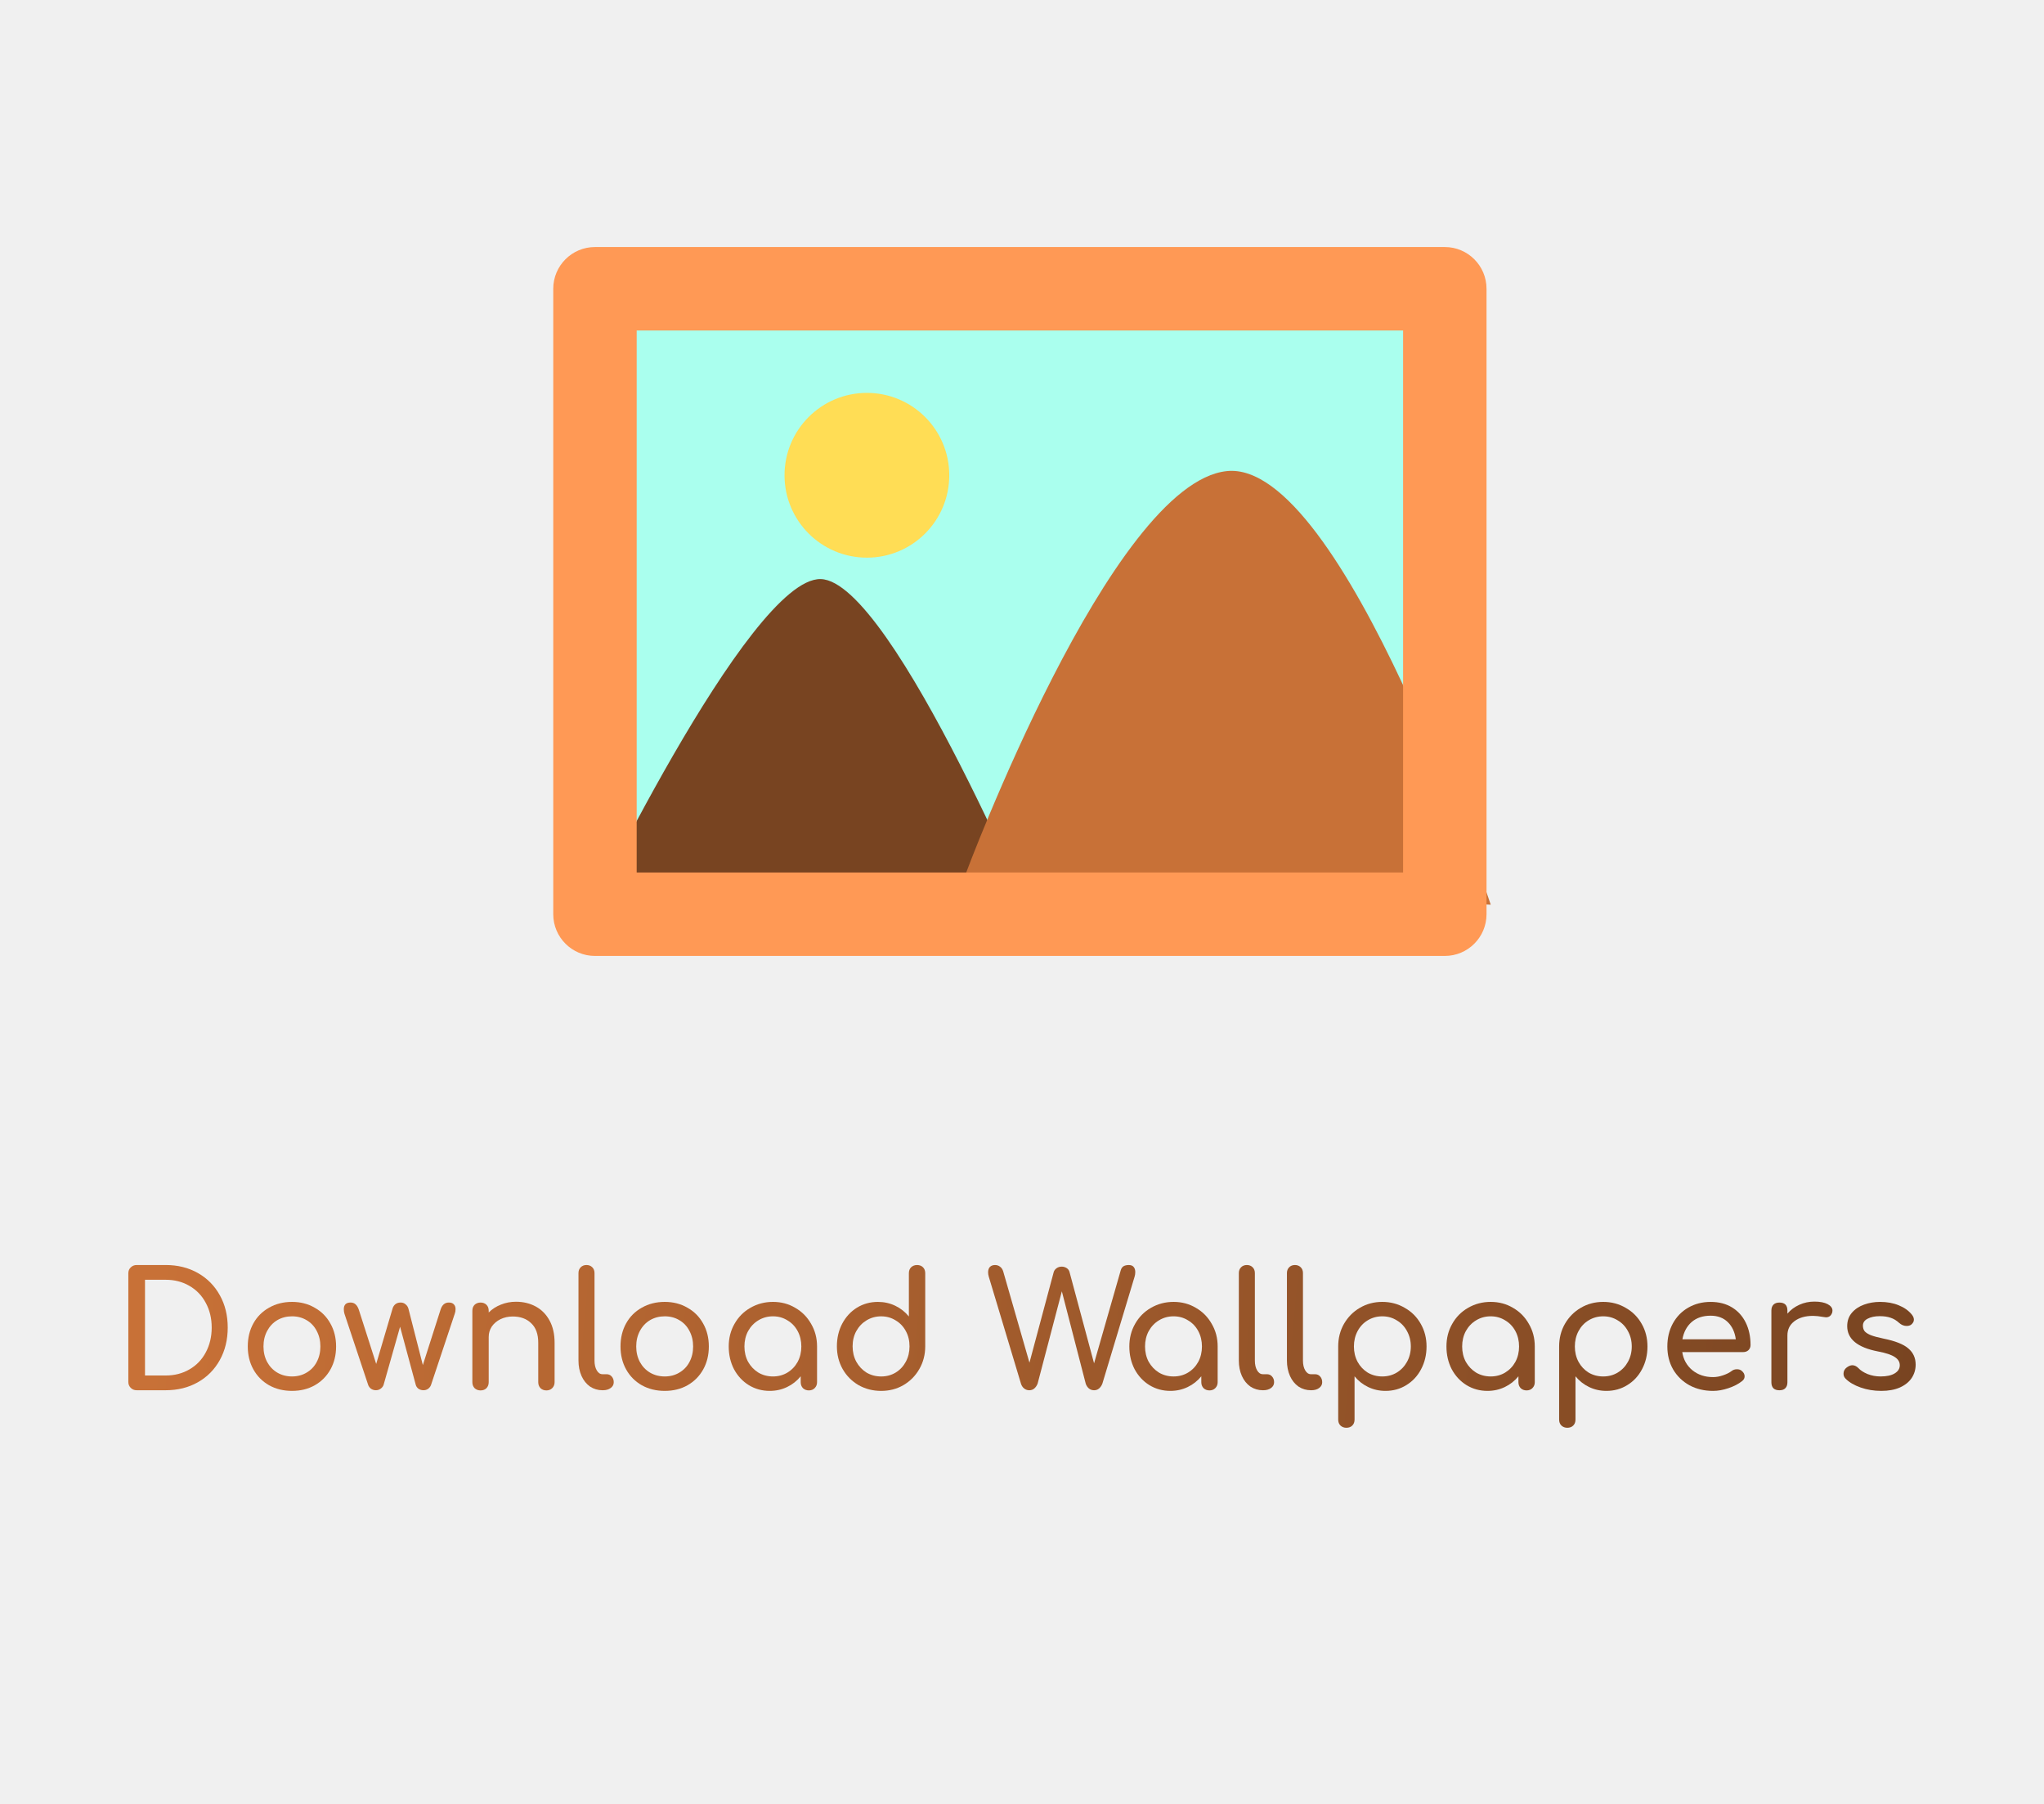
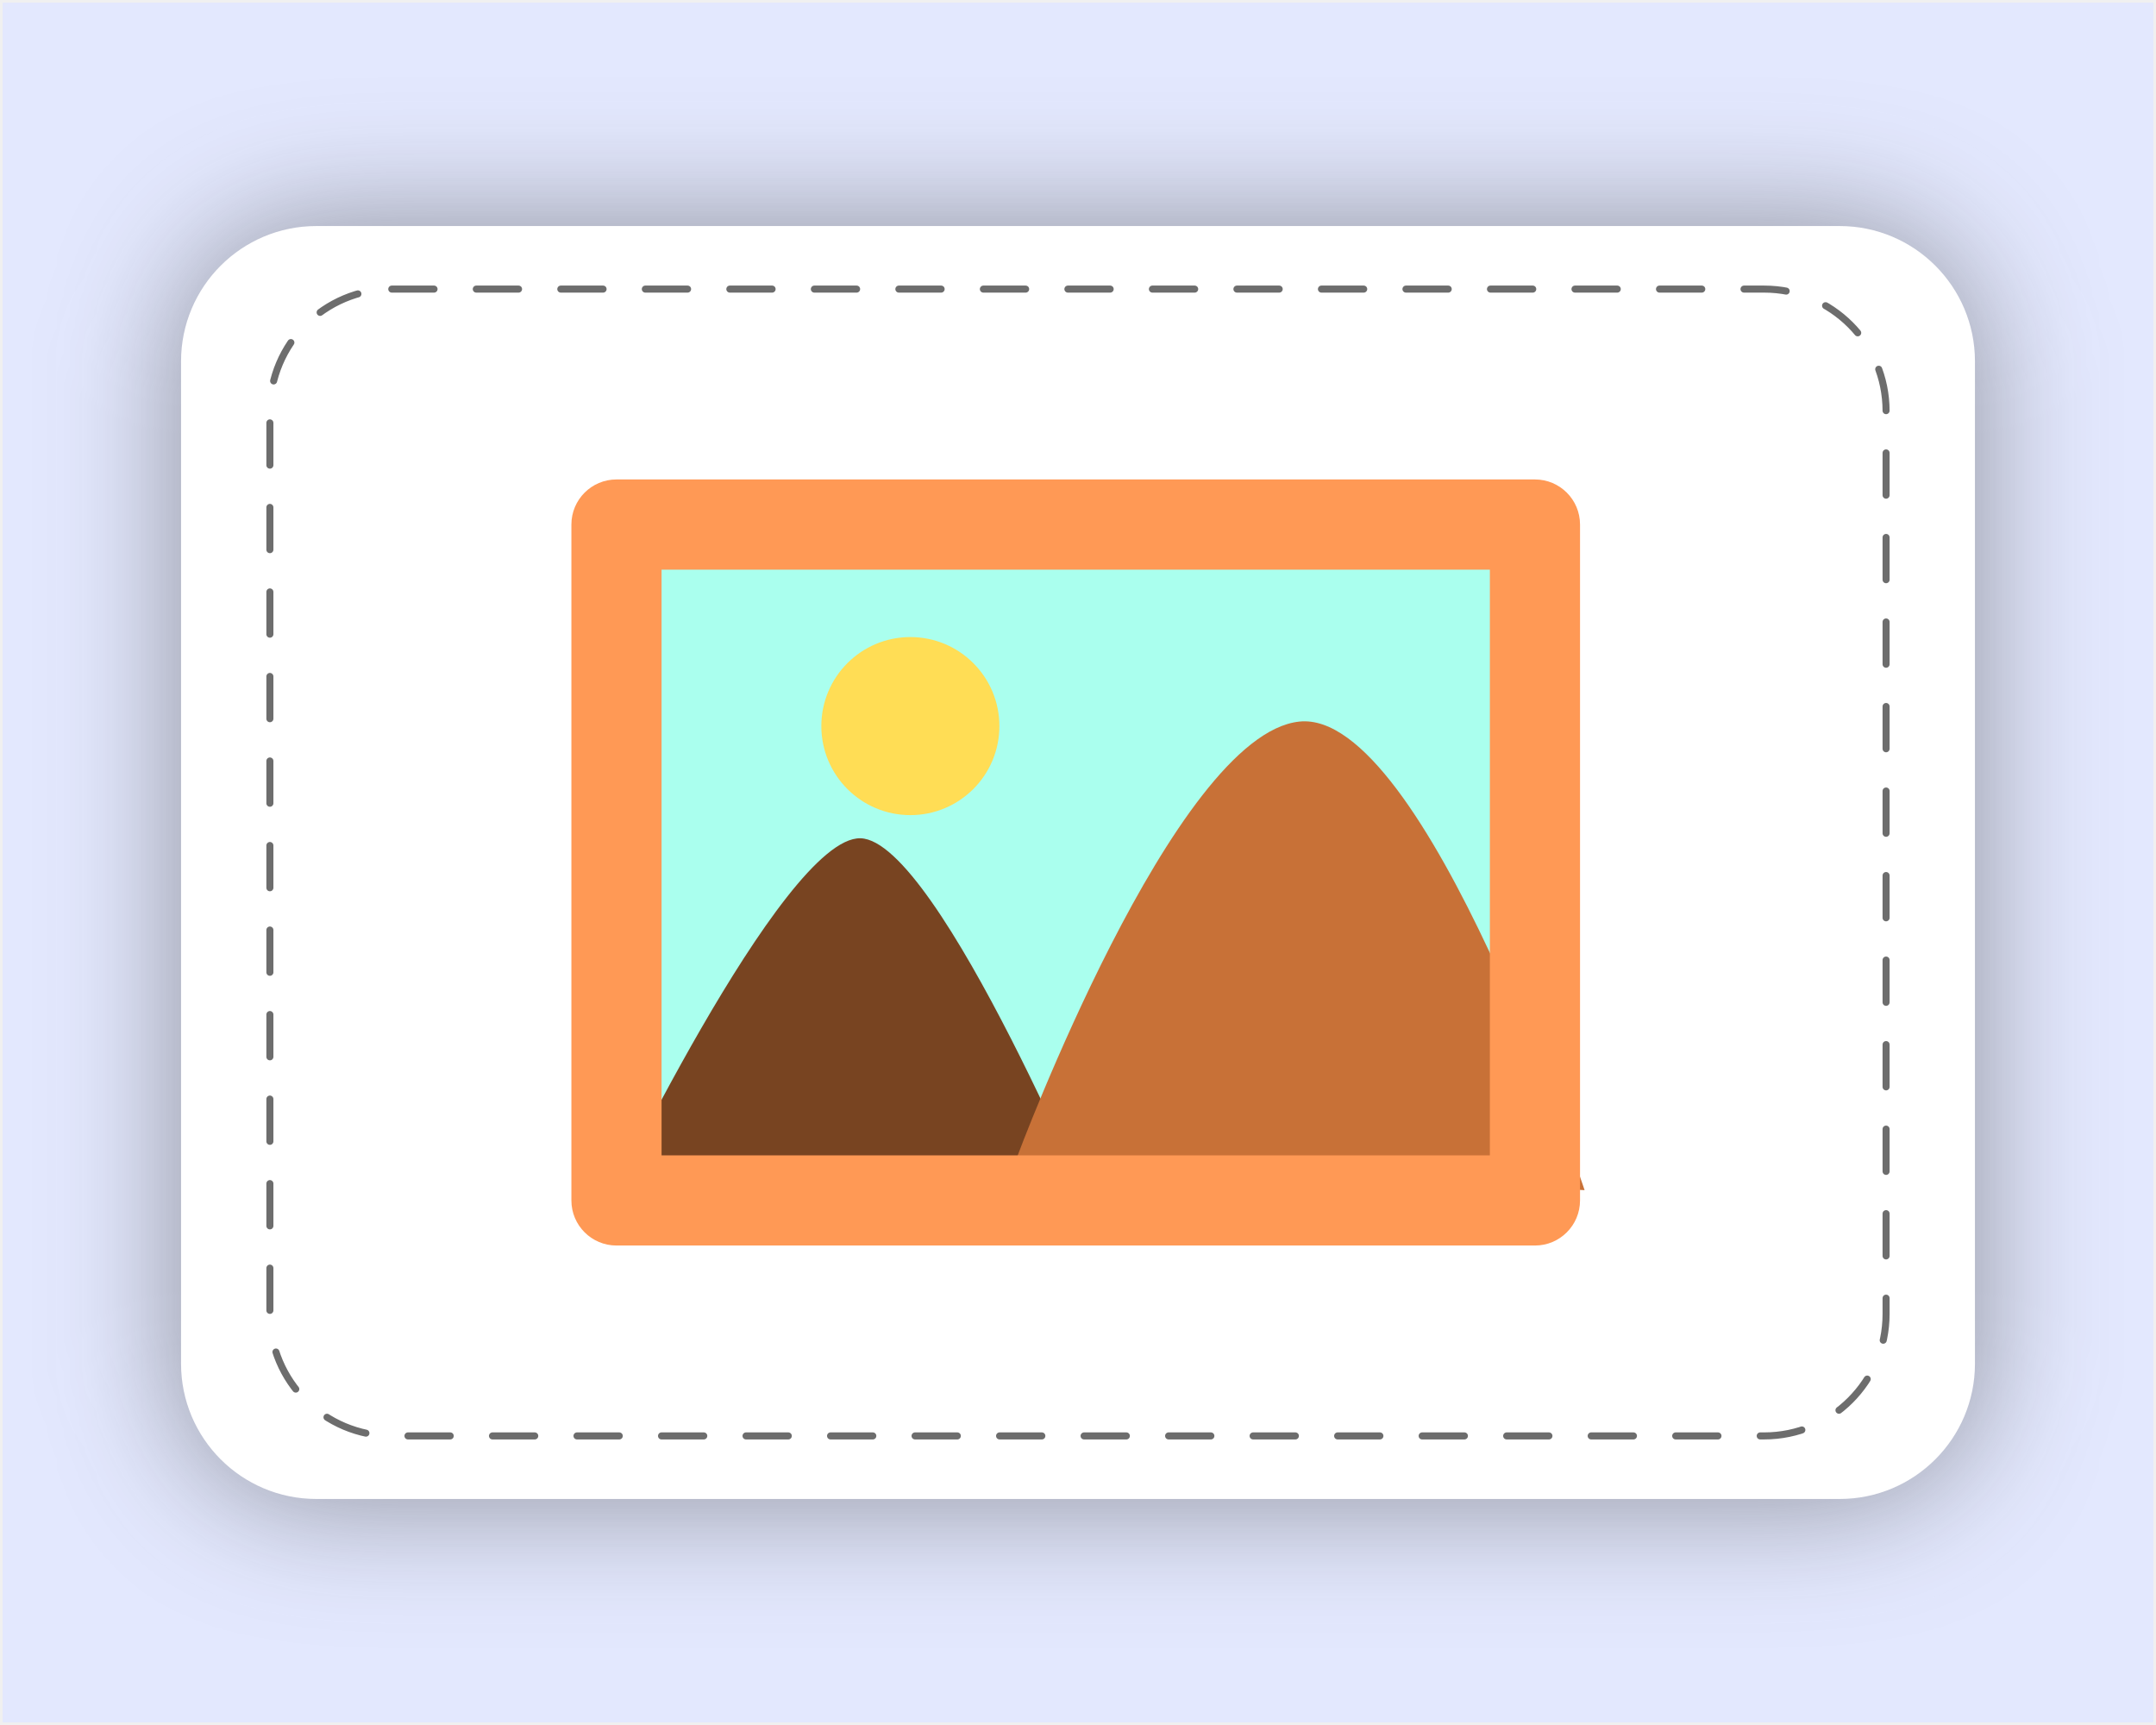
- <svg xmlns="http://www.w3.org/2000/svg" width="544" height="480" version="1.1" viewBox="0 0 544 480">
+ <svg xmlns="http://www.w3.org/2000/svg" id="SVGRoot" width="720px" height="576px" version="1.1" viewBox="0 0 720 576" xml:space="preserve">
  <defs>
-     <linearGradient id="linearGradient11007" x1="509.96" x2="42.112" y1="377.92" y2="334.24" gradientUnits="userSpaceOnUse">
-       <stop stop-color="#784421" offset="0" />
-       <stop stop-color="#c87137" offset="1" />
-     </linearGradient>
+     <filter id="filter1524" x="-.088" y="-.124" width="1.176" height="1.248" color-interpolation-filters="sRGB">
+       <feFlood flood-color="rgb(56,56,56)" flood-opacity=".498" result="flood" />
+       <feComposite in="flood" in2="SourceGraphic" operator="in" result="composite1" />
+       <feGaussianBlur in="composite1" result="blur" stdDeviation="21.944" />
+       <feOffset dx="0" dy="0" result="offset" />
+       <feComposite in="SourceGraphic" in2="offset" result="composite2" />
+     </filter>
  </defs>
-   <g transform="matrix(.73526 0 0 .73526 78.028 31.991)">
-     <rect x="106.97" y="63.168" width="313.8" height="219.13" fill="#afe" />
-     <path d="m103.86 293.9s60.907-128.44 87.092-127.84c26.186 0.597 81.308 133.99 81.308 133.99z" fill="#784421" />
-     <path d="m433.49 283.9s-53.576-161.34-95.541-156.92-94.619 146.03-94.619 146.03z" fill="#c87137" />
-     <path d="m109.24 45.893a15.102 15.102 0 0 0-15.1 15.1v226.35a15.102 15.102 0 0 0 15.1 15.1h307.62a15.102 15.102 0 0 0 15.1-15.1v-226.35a15.102 15.102 0 0 0-15.1-15.1zm15.1 30.199h277.42v196.15h-277.42z" color="#000000" fill="#f95" fill-rule="evenodd" stroke-linejoin="round" style="-inkscape-stroke:none" />
-     <circle cx="207.67" cy="128.49" r="29.816" fill="#fd5" />
-   </g>
-   <g fill="url(#linearGradient11007)" aria-label="Download Wallpapers">
-     <path d="m36.373 369.93q-0.939 0-1.579-0.64t-0.64-1.579v-28.885q0-0.981 0.64-1.579 0.64-0.64 1.579-0.64h7.723q4.821 0 8.576 2.133 3.755 2.133 5.845 5.931 2.091 3.755 2.091 8.576 0 4.821-2.091 8.619-2.091 3.797-5.845 5.931-3.755 2.133-8.576 2.133zm7.723-3.925q3.541 0 6.315-1.621 2.816-1.621 4.352-4.523 1.579-2.944 1.579-6.613 0-3.669-1.579-6.571-1.536-2.901-4.352-4.523-2.773-1.621-6.315-1.621h-5.504v25.472z" />
-     <path d="m77.717 370.1q-3.413 0-6.101-1.493-2.688-1.536-4.181-4.224-1.493-2.688-1.493-6.101 0-3.456 1.493-6.144 1.493-2.688 4.181-4.181 2.688-1.536 6.101-1.536 3.371 0 6.016 1.536 2.688 1.493 4.181 4.181 1.536 2.688 1.536 6.144 0 3.413-1.493 6.101-1.493 2.688-4.181 4.224-2.645 1.493-6.059 1.493zm0-3.84q2.176 0 3.883-1.024 1.749-1.024 2.688-2.816 0.981-1.835 0.981-4.139t-0.981-4.139q-0.939-1.835-2.688-2.859-1.707-1.024-3.883-1.024-2.176 0-3.925 1.024-1.707 1.024-2.688 2.859t-0.981 4.139 0.981 4.139q0.981 1.792 2.688 2.816 1.749 1.024 3.925 1.024z" />
-     <path d="m119.45 346.59q0.896 0 1.323 0.469 0.469 0.469 0.469 1.28 0 0.683-0.213 1.237l-6.315 18.944q-0.213 0.597-0.768 1.024-0.555 0.384-1.237 0.384-0.725 0-1.323-0.384-0.555-0.427-0.725-1.024l-4.181-15.488-4.395 15.488q-0.213 0.597-0.811 1.024-0.555 0.384-1.237 0.384-0.683 0-1.28-0.384-0.555-0.427-0.768-1.024l-6.315-18.944q-0.171-0.555-0.171-1.195 0-1.792 1.792-1.792 0.811 0 1.323 0.469 0.555 0.469 0.896 1.493l4.608 14.379 4.352-14.72q0.213-0.725 0.725-1.152 0.555-0.469 1.408-0.469 0.811 0 1.323 0.469 0.555 0.427 0.768 1.152l3.84 15.019 4.693-14.677q0.597-1.963 2.219-1.963z" />
-     <path d="m137.32 346.38q2.944 0 5.291 1.28t3.669 3.755q1.323 2.432 1.323 5.888v10.496q0 0.939-0.64 1.579-0.597 0.597-1.536 0.597-0.939 0-1.579-0.597-0.597-0.64-0.597-1.579v-10.496q0-3.456-1.877-5.205-1.835-1.792-4.907-1.792-1.792 0-3.285 0.725-1.451 0.725-2.304 1.963-0.811 1.237-0.811 2.773v12.032q0 0.939-0.597 1.579-0.597 0.597-1.579 0.597-0.939 0-1.579-0.597-0.597-0.64-0.597-1.579v-19.029q0-0.981 0.597-1.579 0.64-0.597 1.579-0.597 0.981 0 1.579 0.597 0.597 0.597 0.597 1.579v0.469q1.365-1.365 3.243-2.091 1.877-0.768 4.011-0.768z" />
-     <path d="m160.36 369.93q-1.835 0-3.328-0.981-1.451-1.024-2.261-2.816-0.811-1.835-0.811-4.096v-23.296q0-0.939 0.597-1.536 0.597-0.597 1.536-0.597 0.939 0 1.536 0.597 0.597 0.597 0.597 1.536v23.296q0 1.579 0.597 2.603 0.597 1.024 1.536 1.024h1.067q0.853 0 1.365 0.597 0.555 0.597 0.555 1.536t-0.811 1.536q-0.811 0.597-2.091 0.597z" />
-     <path d="m176.92 370.1q-3.413 0-6.101-1.493-2.688-1.536-4.181-4.224-1.493-2.688-1.493-6.101 0-3.456 1.493-6.144 1.493-2.688 4.181-4.181 2.688-1.536 6.101-1.536 3.371 0 6.016 1.536 2.688 1.493 4.181 4.181 1.536 2.688 1.536 6.144 0 3.413-1.493 6.101-1.493 2.688-4.181 4.224-2.645 1.493-6.059 1.493zm0-3.84q2.176 0 3.883-1.024 1.749-1.024 2.688-2.816 0.981-1.835 0.981-4.139t-0.981-4.139q-0.939-1.835-2.688-2.859-1.707-1.024-3.883-1.024t-3.925 1.024q-1.707 1.024-2.688 2.859t-0.981 4.139 0.981 4.139q0.981 1.792 2.688 2.816 1.749 1.024 3.925 1.024z" />
-     <path d="m205.72 346.42q3.285 0 5.931 1.579 2.688 1.536 4.224 4.267 1.579 2.688 1.579 6.016v9.515q0 0.939-0.64 1.579-0.597 0.597-1.536 0.597-0.939 0-1.579-0.597-0.597-0.64-0.597-1.579v-1.579q-1.493 1.835-3.627 2.859-2.133 1.024-4.608 1.024-3.072 0-5.589-1.536-2.475-1.536-3.925-4.224-1.408-2.731-1.408-6.059 0-3.328 1.536-6.016 1.536-2.731 4.224-4.267 2.731-1.579 6.016-1.579zm0 19.84q2.133 0 3.84-1.024 1.749-1.067 2.731-2.859 0.981-1.835 0.981-4.096 0-2.261-0.981-4.096-0.981-1.835-2.731-2.859-1.707-1.067-3.84-1.067-2.133 0-3.883 1.067-1.707 1.024-2.731 2.859-0.981 1.835-0.981 4.096 0 2.261 0.981 4.096 1.024 1.792 2.731 2.859 1.749 1.024 3.883 1.024z" />
-     <path d="m244.07 336.61q0.981 0 1.579 0.597 0.597 0.597 0.597 1.579v19.456q0 3.328-1.579 6.059-1.536 2.688-4.224 4.267-2.645 1.536-5.931 1.536-3.285 0-6.016-1.536-2.688-1.579-4.224-4.267-1.536-2.731-1.536-6.059t1.408-6.016q1.451-2.731 3.925-4.267 2.517-1.536 5.589-1.536 2.475 0 4.608 1.024 2.133 1.024 3.627 2.859v-11.52q0-0.981 0.597-1.579 0.64-0.597 1.579-0.597zm-9.557 29.653q2.133 0 3.84-1.024 1.749-1.067 2.731-2.901 0.981-1.835 0.981-4.096 0-2.261-0.981-4.053-0.981-1.835-2.731-2.859-1.707-1.067-3.84-1.067-2.133 0-3.883 1.067-1.707 1.024-2.731 2.859-0.981 1.792-0.981 4.053 0 2.261 0.981 4.096 1.024 1.835 2.731 2.901 1.749 1.024 3.883 1.024z" />
-     <path d="m300.44 336.61q0.853 0 1.28 0.512 0.427 0.512 0.427 1.365 0 0.64-0.171 1.195l-8.576 28.459q-0.299 0.811-0.896 1.323-0.555 0.469-1.323 0.469t-1.365-0.469q-0.597-0.512-0.853-1.28l-6.357-24.576-6.443 24.533q-0.299 0.811-0.896 1.323-0.555 0.469-1.323 0.469t-1.365-0.469q-0.597-0.469-0.853-1.28l-8.576-28.501q-0.171-0.555-0.171-1.152 0-0.896 0.469-1.408 0.512-0.512 1.365-0.512 0.768 0 1.323 0.427 0.597 0.427 0.853 1.237l6.997 24.32 6.443-24.064q0.171-0.64 0.768-1.067 0.597-0.427 1.365-0.427 0.725 0 1.323 0.384 0.597 0.384 0.768 1.067l6.528 24.277 7.083-24.704q0.213-0.768 0.725-1.109 0.555-0.341 1.451-0.341z" />
-     <path d="m312.34 346.42q3.285 0 5.931 1.579 2.688 1.536 4.224 4.267 1.579 2.688 1.579 6.016v9.515q0 0.939-0.64 1.579-0.597 0.597-1.536 0.597-0.939 0-1.579-0.597-0.597-0.64-0.597-1.579v-1.579q-1.493 1.835-3.627 2.859-2.133 1.024-4.608 1.024-3.072 0-5.589-1.536-2.475-1.536-3.925-4.224-1.408-2.731-1.408-6.059 0-3.328 1.536-6.016 1.536-2.731 4.224-4.267 2.731-1.579 6.016-1.579zm0 19.84q2.133 0 3.84-1.024 1.749-1.067 2.731-2.859 0.981-1.835 0.981-4.096 0-2.261-0.981-4.096-0.981-1.835-2.731-2.859-1.707-1.067-3.84-1.067-2.133 0-3.883 1.067-1.707 1.024-2.731 2.859-0.981 1.835-0.981 4.096 0 2.261 0.981 4.096 1.024 1.792 2.731 2.859 1.749 1.024 3.883 1.024z" />
-     <path d="m336.11 369.93q-1.835 0-3.328-0.981-1.451-1.024-2.261-2.816-0.811-1.835-0.811-4.096v-23.296q0-0.939 0.597-1.536 0.597-0.597 1.536-0.597t1.536 0.597q0.597 0.597 0.597 1.536v23.296q0 1.579 0.597 2.603 0.597 1.024 1.536 1.024h1.067q0.853 0 1.365 0.597 0.555 0.597 0.555 1.536t-0.811 1.536q-0.811 0.597-2.091 0.597z" />
-     <path d="m348.91 369.93q-1.835 0-3.328-0.981-1.451-1.024-2.261-2.816-0.811-1.835-0.811-4.096v-23.296q0-0.939 0.597-1.536 0.597-0.597 1.536-0.597t1.536 0.597q0.597 0.597 0.597 1.536v23.296q0 1.579 0.597 2.603 0.597 1.024 1.536 1.024h1.067q0.853 0 1.365 0.597 0.555 0.597 0.555 1.536t-0.811 1.536q-0.811 0.597-2.091 0.597z" />
-     <path d="m367.89 346.42q3.285 0 5.973 1.579 2.731 1.536 4.267 4.267 1.536 2.688 1.536 6.016 0 3.328-1.451 6.059-1.408 2.688-3.925 4.224-2.475 1.536-5.547 1.536-2.475 0-4.608-1.024-2.133-1.024-3.627-2.859v11.52q0 0.981-0.597 1.579-0.597 0.597-1.579 0.597-0.939 0-1.579-0.597-0.597-0.597-0.597-1.579v-19.456q0-3.328 1.536-6.016 1.579-2.731 4.224-4.267 2.688-1.579 5.973-1.579zm0 19.84q2.133 0 3.84-1.024 1.749-1.067 2.731-2.859 1.024-1.835 1.024-4.096 0-2.261-1.024-4.096-0.981-1.835-2.731-2.859-1.707-1.067-3.84-1.067-2.133 0-3.883 1.067-1.707 1.024-2.688 2.859-0.981 1.835-0.981 4.096 0 2.261 0.981 4.096 0.981 1.792 2.688 2.859 1.749 1.024 3.883 1.024z" />
-     <path d="m396.74 346.42q3.285 0 5.931 1.579 2.688 1.536 4.224 4.267 1.579 2.688 1.579 6.016v9.515q0 0.939-0.64 1.579-0.597 0.597-1.536 0.597-0.939 0-1.579-0.597-0.597-0.64-0.597-1.579v-1.579q-1.493 1.835-3.627 2.859-2.133 1.024-4.608 1.024-3.072 0-5.589-1.536-2.475-1.536-3.925-4.224-1.408-2.731-1.408-6.059 0-3.328 1.536-6.016 1.536-2.731 4.224-4.267 2.731-1.579 6.016-1.579zm0 19.84q2.133 0 3.84-1.024 1.749-1.067 2.731-2.859 0.981-1.835 0.981-4.096 0-2.261-0.981-4.096-0.981-1.835-2.731-2.859-1.707-1.067-3.84-1.067-2.133 0-3.883 1.067-1.707 1.024-2.731 2.859-0.981 1.835-0.981 4.096 0 2.261 0.981 4.096 1.024 1.792 2.731 2.859 1.749 1.024 3.883 1.024z" />
-     <path d="m426.69 346.42q3.285 0 5.973 1.579 2.731 1.536 4.267 4.267 1.536 2.688 1.536 6.016 0 3.328-1.451 6.059-1.408 2.688-3.925 4.224-2.475 1.536-5.547 1.536-2.475 0-4.608-1.024-2.133-1.024-3.627-2.859v11.52q0 0.981-0.597 1.579-0.597 0.597-1.579 0.597-0.939 0-1.579-0.597-0.597-0.597-0.597-1.579v-19.456q0-3.328 1.536-6.016 1.579-2.731 4.224-4.267 2.688-1.579 5.973-1.579zm0 19.84q2.133 0 3.84-1.024 1.749-1.067 2.731-2.859 1.024-1.835 1.024-4.096 0-2.261-1.024-4.096-0.981-1.835-2.731-2.859-1.707-1.067-3.84-1.067-2.133 0-3.883 1.067-1.707 1.024-2.688 2.859-0.981 1.835-0.981 4.096 0 2.261 0.981 4.096 0.981 1.792 2.688 2.859 1.749 1.024 3.883 1.024z" />
-     <path d="m465.9 357.9q0 0.811-0.555 1.365-0.555 0.512-1.408 0.512h-16.213q0.469 2.987 2.688 4.821 2.261 1.835 5.504 1.835 1.28 0 2.645-0.469 1.408-0.469 2.304-1.152 0.597-0.469 1.408-0.469t1.28 0.427q0.768 0.64 0.768 1.451 0 0.768-0.683 1.28-1.451 1.152-3.627 1.877-2.133 0.725-4.096 0.725-3.499 0-6.272-1.493-2.773-1.536-4.352-4.224-1.536-2.688-1.536-6.101 0-3.413 1.451-6.101 1.493-2.731 4.096-4.224 2.645-1.536 5.973-1.536 3.285 0 5.675 1.451 2.389 1.451 3.669 4.053t1.28 5.973zm-10.624-7.808q-3.115 0-5.077 1.707-1.92 1.707-2.432 4.565h14.208q-0.384-2.859-2.133-4.565-1.749-1.707-4.565-1.707z" />
-     <path d="m482.88 346.34q2.261 0 3.541 0.683 1.28 0.683 1.28 1.707 0 0.299-0.043 0.427-0.384 1.365-1.707 1.365-0.213 0-0.64-0.085-1.707-0.299-2.773-0.299-3.072 0-4.949 1.408-1.877 1.408-1.877 3.797v12.459q0 1.024-0.555 1.579-0.512 0.555-1.579 0.555-1.024 0-1.579-0.512-0.555-0.555-0.555-1.621v-19.072q0-1.024 0.555-1.579t1.579-0.555q2.133 0 2.133 2.133v0.811q1.28-1.493 3.157-2.347 1.877-0.853 4.011-0.853z" />
-     <path d="m500.67 370.1q-2.901 0-5.461-0.896t-4.011-2.347q-0.555-0.555-0.555-1.323 0-1.024 0.853-1.664 0.811-0.597 1.493-0.597 0.853 0 1.621 0.768 0.811 0.896 2.432 1.579 1.621 0.64 3.456 0.64 2.432 0 3.755-0.811 1.365-0.811 1.365-2.176 0-1.323-1.323-2.176-1.323-0.896-4.48-1.493-8.192-1.579-8.192-6.741 0-2.091 1.237-3.541 1.237-1.451 3.243-2.176 2.005-0.725 4.267-0.725 2.773 0 4.949 0.896 2.219 0.896 3.499 2.475 0.555 0.683 0.555 1.365 0 0.725-0.725 1.323-0.469 0.341-1.195 0.341-1.109 0-2.005-0.811-1.067-0.981-2.261-1.365-1.195-0.427-2.901-0.427-1.963 0-3.243 0.683-1.237 0.64-1.237 1.835 0 0.853 0.427 1.451 0.427 0.555 1.621 1.067 1.195 0.469 3.456 0.939 4.651 0.939 6.571 2.603 1.963 1.664 1.963 4.309 0 1.963-1.067 3.584-1.067 1.579-3.157 2.517-2.048 0.896-4.949 0.896z" />
+   <rect x=".896" y=".896" width="718.21" height="574.21" fill="#e3e8fe" />
+   <rect x="60.46" y="75.477" width="599.08" height="425.05" ry="45.182" fill="#fff" filter="url(#filter1524)" stroke-width="0" />
+   <rect x="90.129" y="96.532" width="539.73" height="382.94" ry="40.706" fill="none" stroke="#6d6d6d" stroke-dasharray="14.112, 14.112" stroke-linecap="round" stroke-linejoin="round" stroke-width="2.352" style="paint-order:normal" />
+   <g transform="matrix(1.3561 0 0 1.3561 -8.861 70.953)">
+     <g transform="matrix(.73526 0 0 .73526 78.028 31.991)">
+       <rect x="106.97" y="63.168" width="313.8" height="219.13" fill="#afe" />
+       <path d="m103.86 293.9s60.907-128.44 87.092-127.84c26.186 0.597 81.308 133.99 81.308 133.99z" fill="#784421" />
+       <path d="m433.49 283.9s-53.576-161.34-95.541-156.92-94.619 146.03-94.619 146.03z" fill="#c87137" />
+       <path d="m109.24 45.893a15.102 15.102 0 0 0-15.1 15.1v226.35a15.102 15.102 0 0 0 15.1 15.1h307.62a15.102 15.102 0 0 0 15.1-15.1v-226.35a15.102 15.102 0 0 0-15.1-15.1zm15.1 30.199h277.42v196.15h-277.42z" color="#000000" fill="#f95" fill-rule="evenodd" stroke-linejoin="round" style="-inkscape-stroke:none" />
+       <circle cx="207.67" cy="128.49" r="29.816" fill="#fd5" />
+     </g>
  </g>
</svg>
